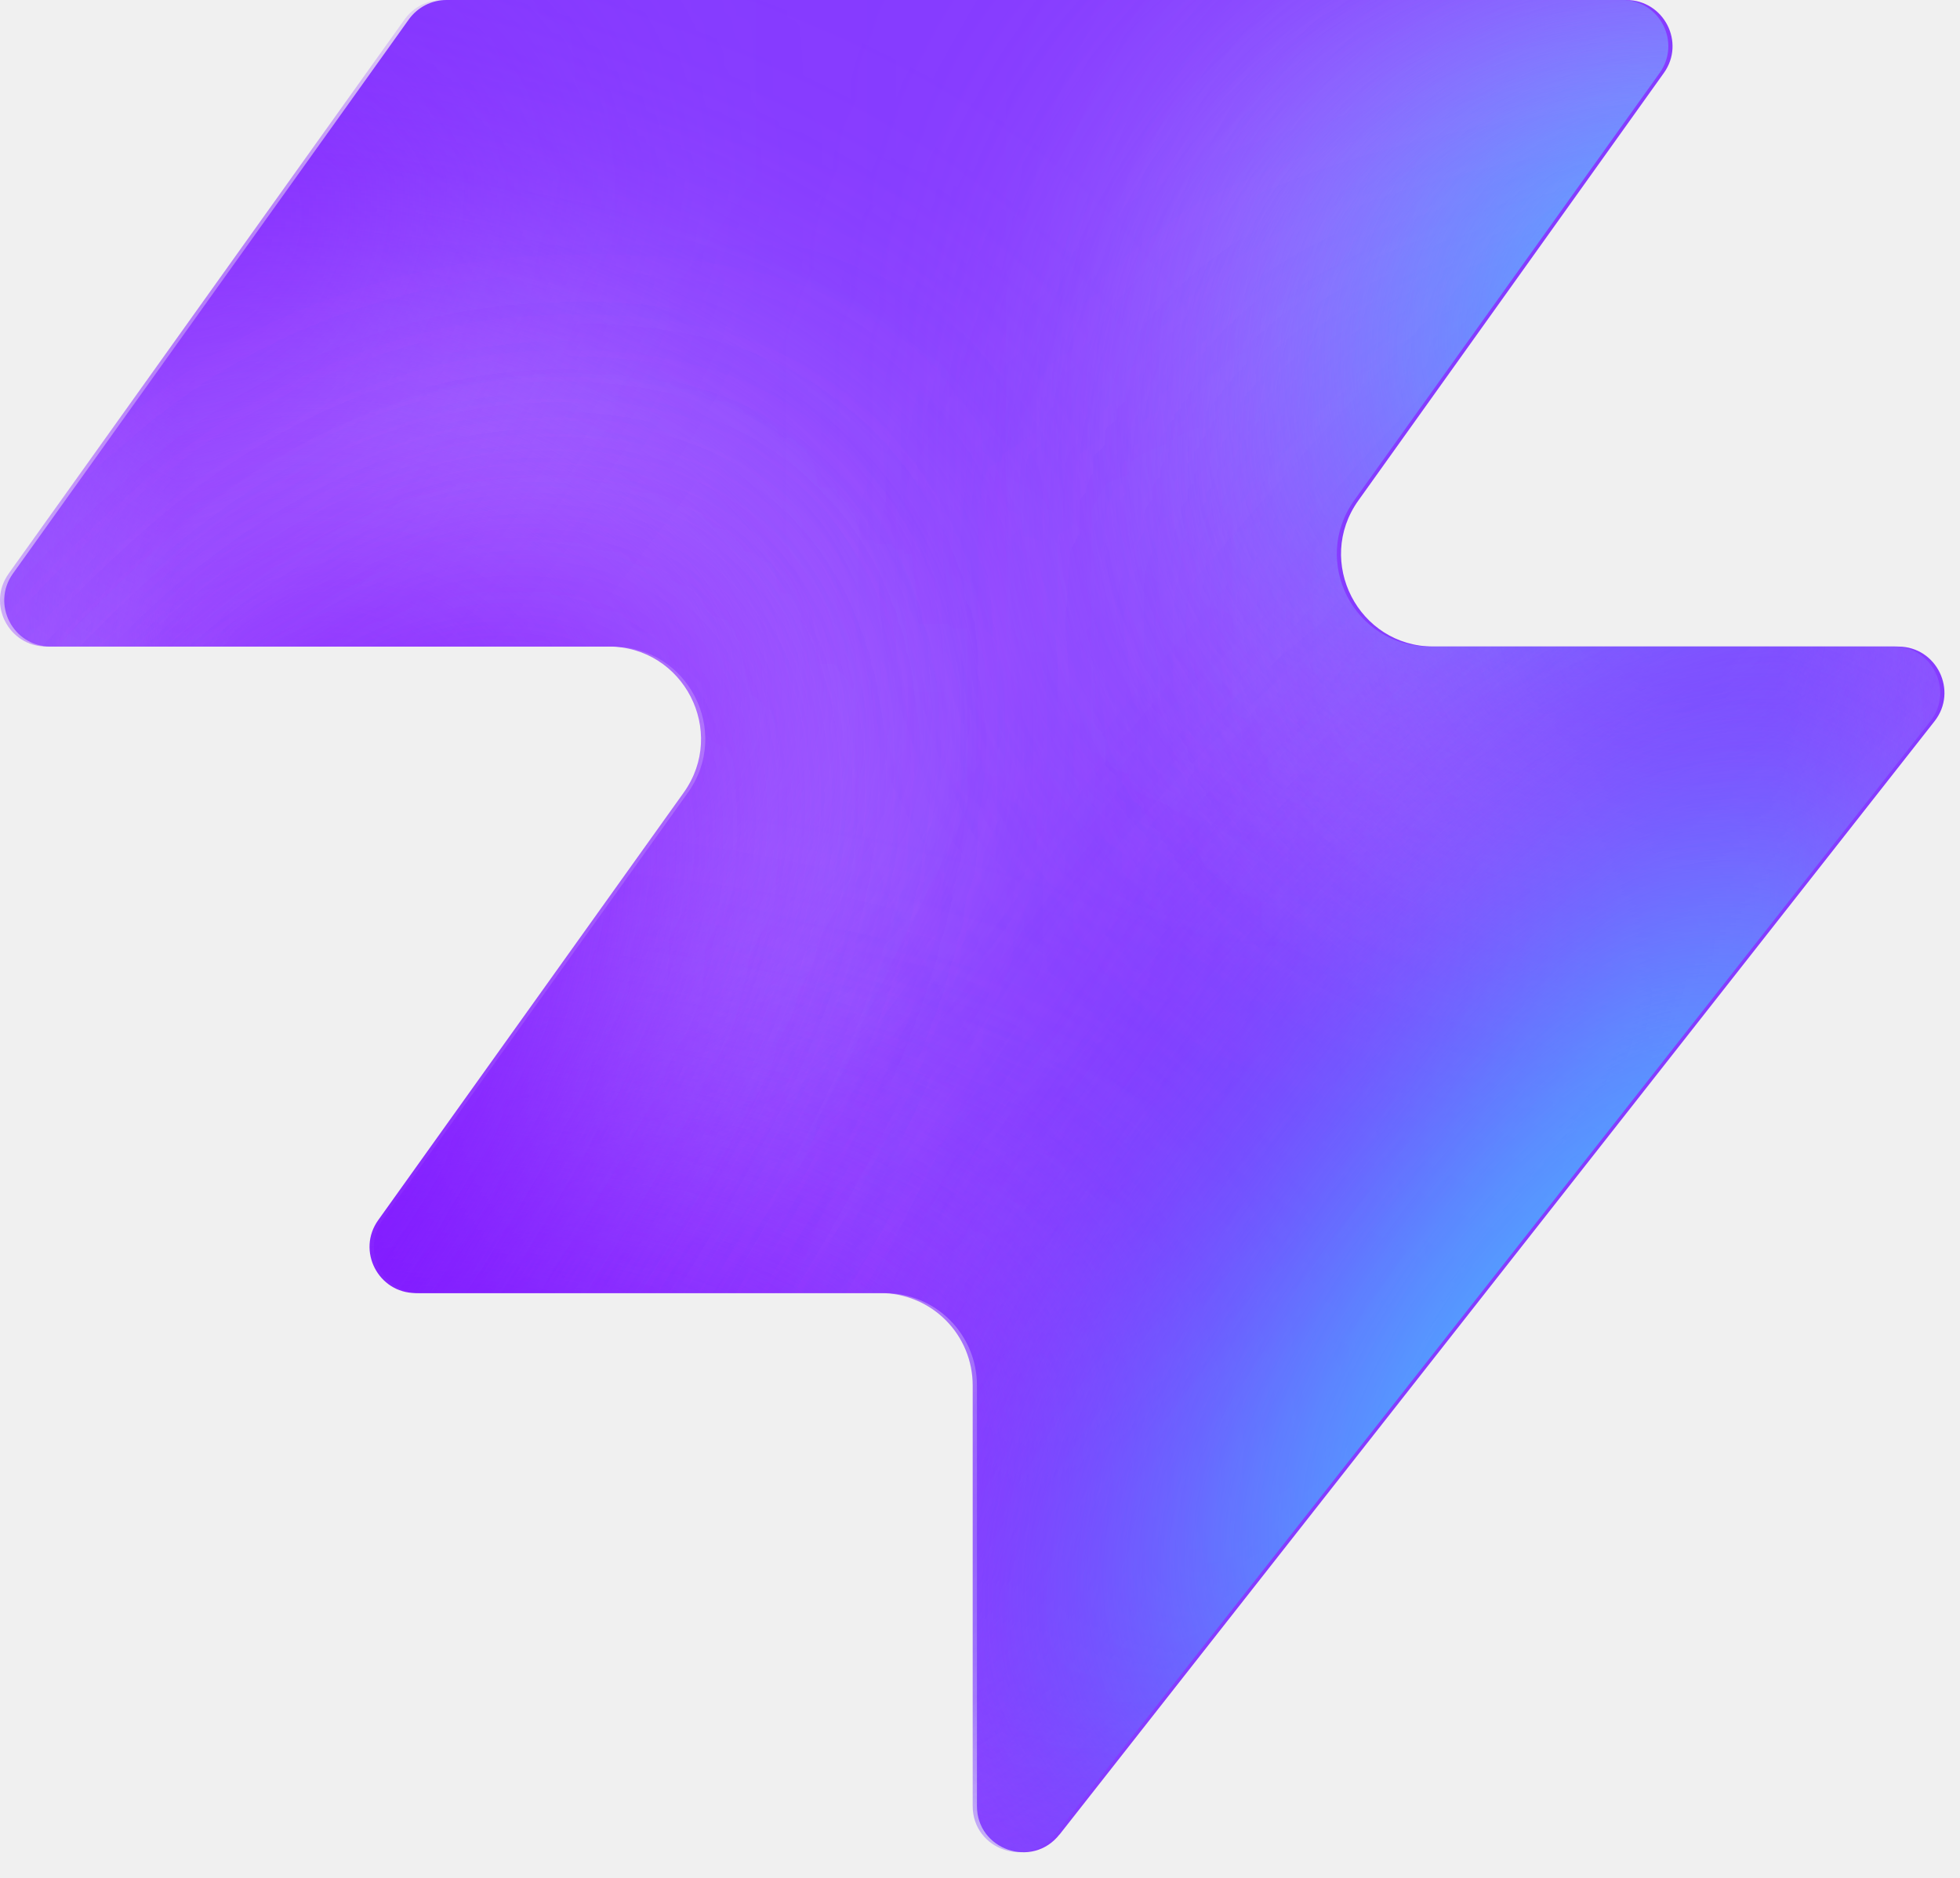
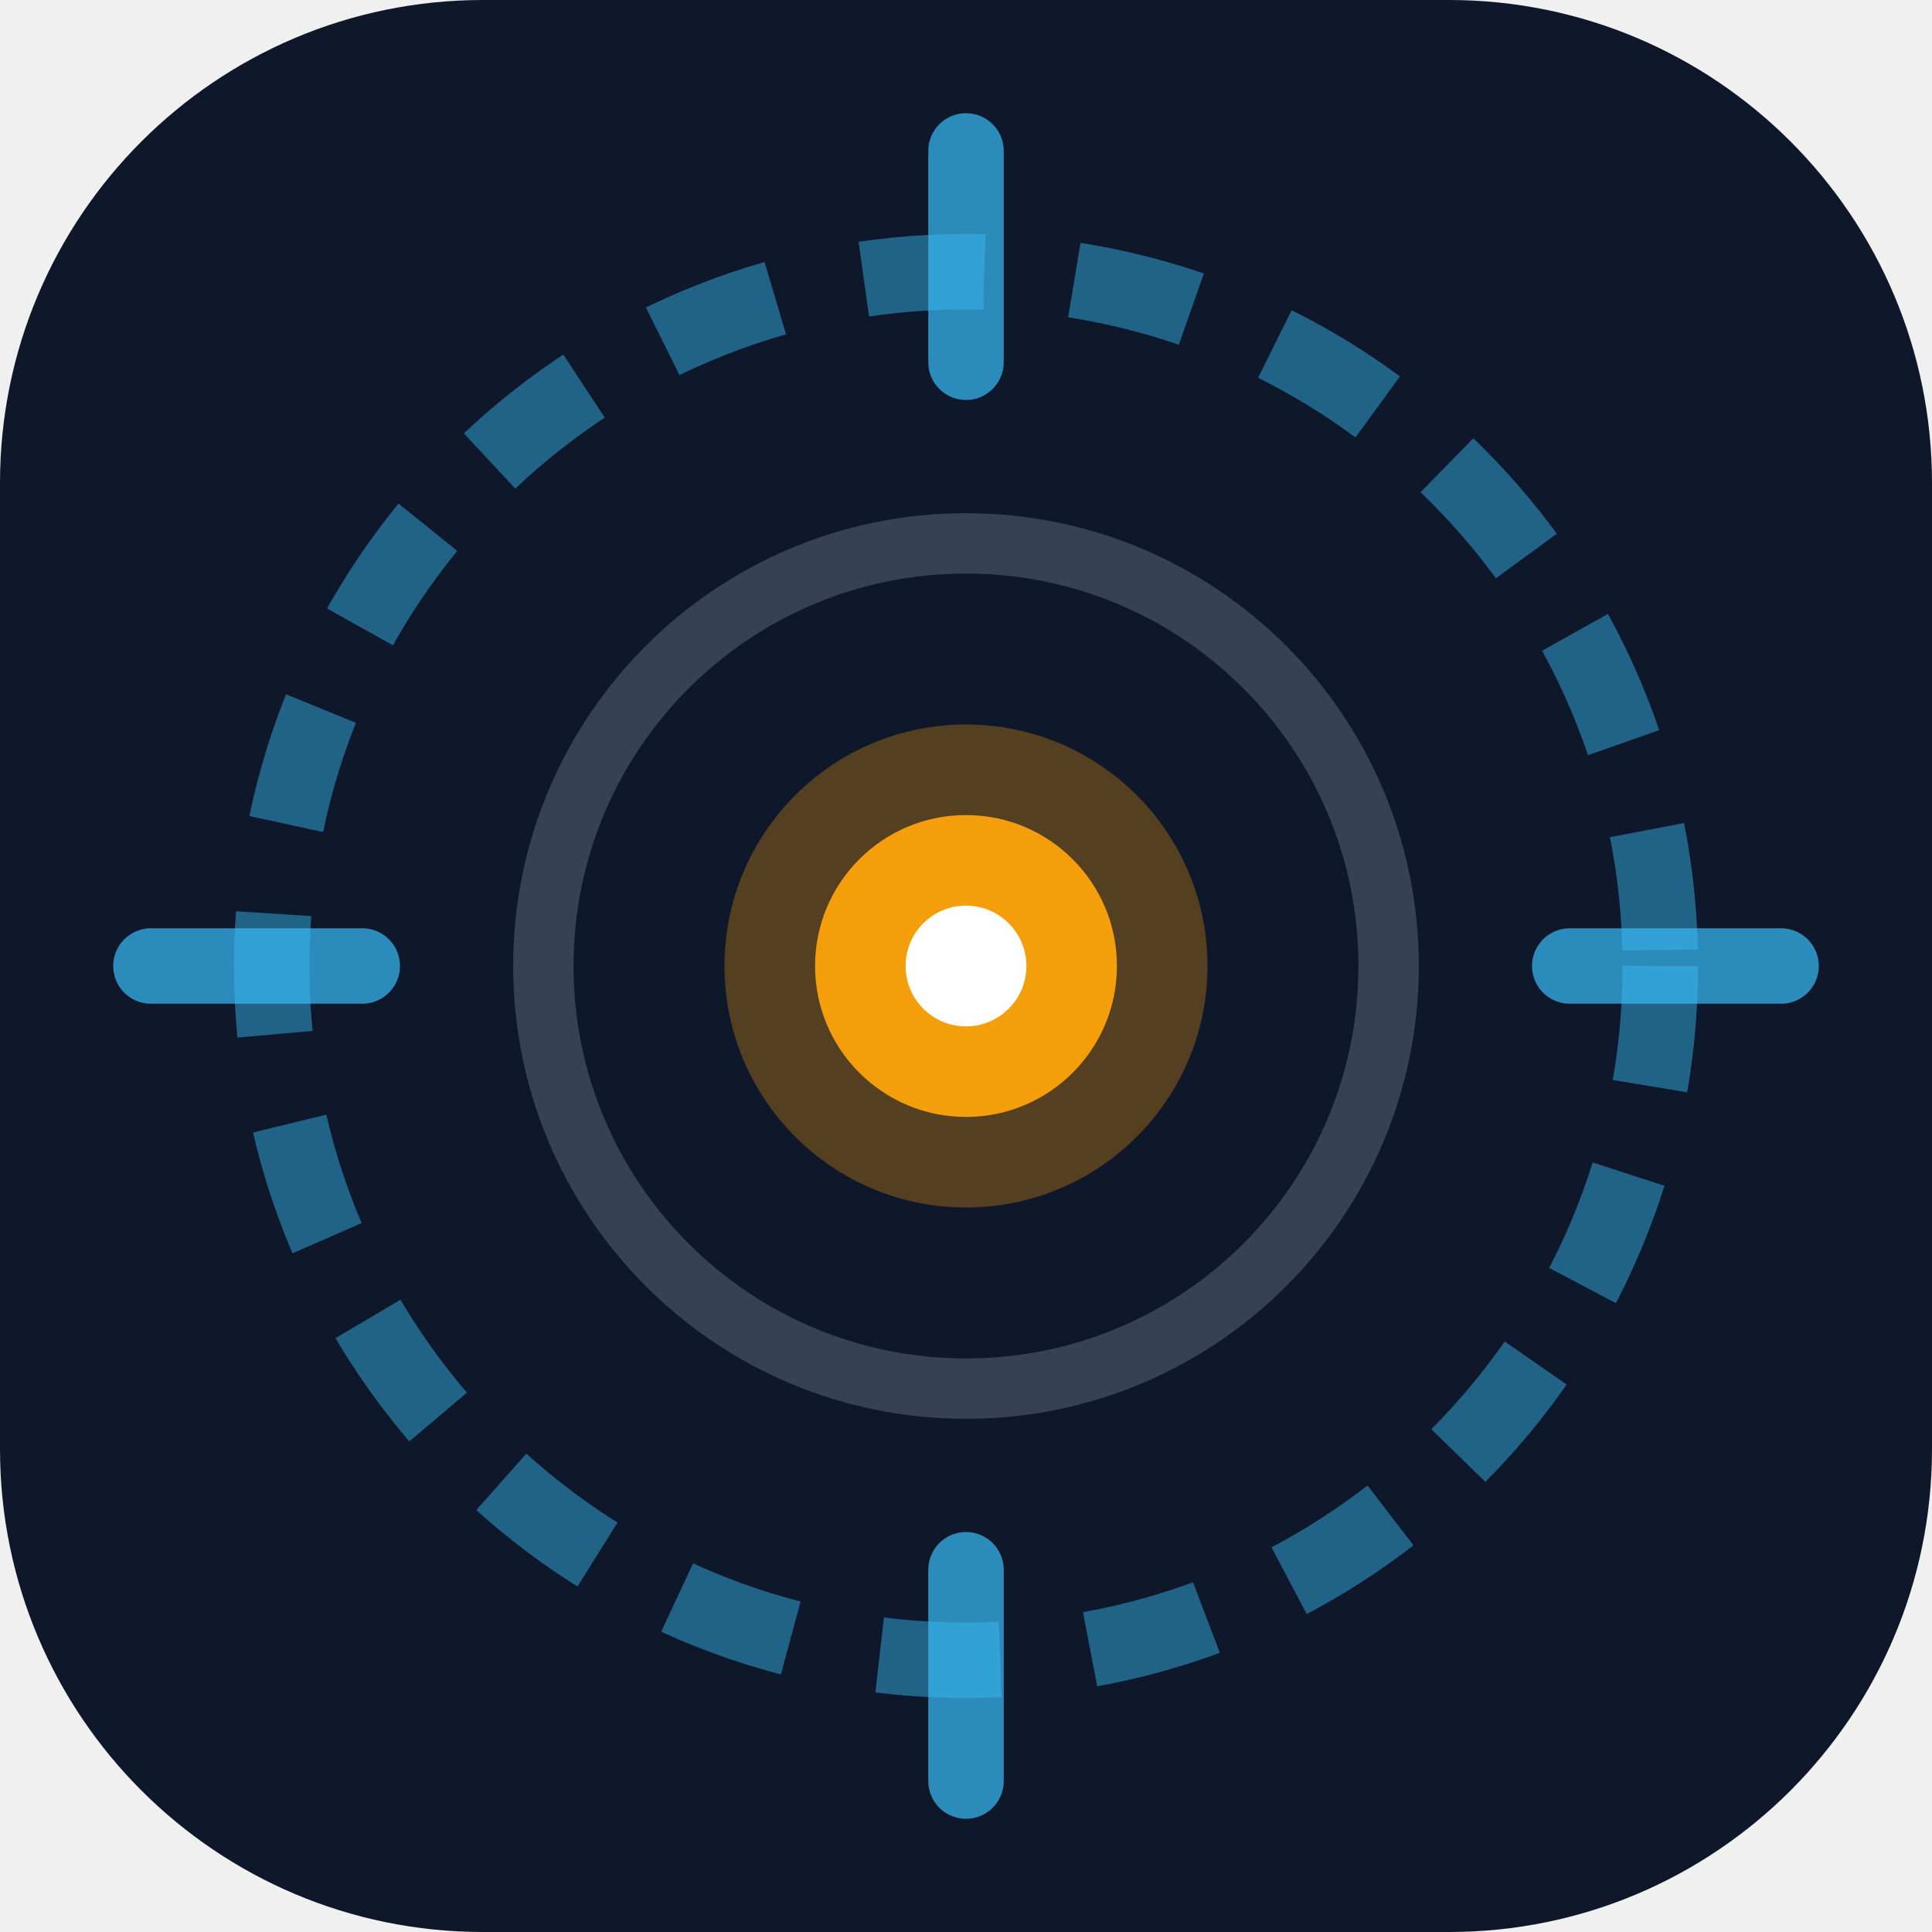
- <svg xmlns="http://www.w3.org/2000/svg" width="48" height="46" fill="none" viewBox="0 0 48 46">
-   <path fill="#863bff" d="M25.946 44.938c-.664.845-2.021.375-2.021-.698V33.937a2.26 2.26 0 0 0-2.262-2.262H10.287c-.92 0-1.456-1.04-.92-1.788l7.48-10.471c1.07-1.497 0-3.578-1.842-3.578H1.237c-.92 0-1.456-1.04-.92-1.788L10.013.474c.214-.297.556-.474.92-.474h28.894c.92 0 1.456 1.04.92 1.788l-7.48 10.471c-1.07 1.498 0 3.579 1.842 3.579h11.377c.943 0 1.473 1.088.89 1.83L25.947 44.94z" style="fill:#863bff;fill:color(display-p3 .525 .23 1);fill-opacity:1" />
-   <mask id="a" width="48" height="46" x="0" y="0" maskUnits="userSpaceOnUse" style="mask-type:alpha">
-     <path fill="#000" d="M25.842 44.938c-.664.844-2.021.375-2.021-.698V33.937a2.26 2.26 0 0 0-2.262-2.262H10.183c-.92 0-1.456-1.04-.92-1.788l7.48-10.471c1.07-1.498 0-3.579-1.842-3.579H1.133c-.92 0-1.456-1.04-.92-1.787L9.91.473c.214-.297.556-.474.92-.474h28.894c.92 0 1.456 1.04.92 1.788l-7.48 10.471c-1.07 1.498 0 3.578 1.842 3.578h11.377c.943 0 1.473 1.088.89 1.832L25.843 44.94z" style="fill:#000;fill-opacity:1" />
-   </mask>
-   <g mask="url(#a)">
-     <g filter="url(#b)">
-       <ellipse cx="5.508" cy="14.704" fill="#ede6ff" rx="5.508" ry="14.704" style="fill:#ede6ff;fill:color(display-p3 .927 .903 1);fill-opacity:1" transform="matrix(.00324 1 1 -.00324 -4.47 31.516)" />
-     </g>
-     <g filter="url(#c)">
-       <ellipse cx="10.399" cy="29.851" fill="#ede6ff" rx="10.399" ry="29.851" style="fill:#ede6ff;fill:color(display-p3 .927 .903 1);fill-opacity:1" transform="matrix(.00324 1 1 -.00324 -39.328 7.883)" />
-     </g>
-     <g filter="url(#d)">
-       <ellipse cx="5.508" cy="30.487" fill="#7e14ff" rx="5.508" ry="30.487" style="fill:#7e14ff;fill:color(display-p3 .492 .077 1);fill-opacity:1" transform="rotate(89.814 -25.913 -14.639)scale(1 -1)" />
-     </g>
-     <g filter="url(#e)">
-       <ellipse cx="5.508" cy="30.599" fill="#7e14ff" rx="5.508" ry="30.599" style="fill:#7e14ff;fill:color(display-p3 .492 .077 1);fill-opacity:1" transform="rotate(89.814 -32.644 -3.334)scale(1 -1)" />
-     </g>
-     <g filter="url(#f)">
-       <ellipse cx="5.508" cy="30.599" fill="#7e14ff" rx="5.508" ry="30.599" style="fill:#7e14ff;fill:color(display-p3 .492 .077 1);fill-opacity:1" transform="matrix(.00324 1 1 -.00324 -34.34 30.47)" />
-     </g>
-     <g filter="url(#g)">
-       <ellipse cx="14.072" cy="22.078" fill="#ede6ff" rx="14.072" ry="22.078" style="fill:#ede6ff;fill:color(display-p3 .927 .903 1);fill-opacity:1" transform="rotate(93.35 24.506 48.493)scale(-1 1)" />
-     </g>
-     <g filter="url(#h)">
-       <ellipse cx="3.47" cy="21.501" fill="#7e14ff" rx="3.47" ry="21.501" style="fill:#7e14ff;fill:color(display-p3 .492 .077 1);fill-opacity:1" transform="rotate(89.009 28.708 47.59)scale(-1 1)" />
-     </g>
-     <g filter="url(#i)">
-       <ellipse cx="3.47" cy="21.501" fill="#7e14ff" rx="3.47" ry="21.501" style="fill:#7e14ff;fill:color(display-p3 .492 .077 1);fill-opacity:1" transform="rotate(89.009 28.708 47.59)scale(-1 1)" />
-     </g>
-     <g filter="url(#j)">
-       <ellipse cx=".387" cy="8.972" fill="#7e14ff" rx="4.407" ry="29.108" style="fill:#7e14ff;fill:color(display-p3 .492 .077 1);fill-opacity:1" transform="rotate(39.51 .387 8.972)" />
-     </g>
-     <g filter="url(#k)">
-       <ellipse cx="47.523" cy="-6.092" fill="#7e14ff" rx="4.407" ry="29.108" style="fill:#7e14ff;fill:color(display-p3 .492 .077 1);fill-opacity:1" transform="rotate(37.892 47.523 -6.092)" />
-     </g>
-     <g filter="url(#l)">
-       <ellipse cx="41.412" cy="6.333" fill="#47bfff" rx="5.971" ry="9.665" style="fill:#47bfff;fill:color(display-p3 .28 .748 1);fill-opacity:1" transform="rotate(37.892 41.412 6.333)" />
-     </g>
-     <g filter="url(#m)">
-       <ellipse cx="-1.879" cy="38.332" fill="#7e14ff" rx="4.407" ry="29.108" style="fill:#7e14ff;fill:color(display-p3 .492 .077 1);fill-opacity:1" transform="rotate(37.892 -1.88 38.332)" />
-     </g>
-     <g filter="url(#n)">
-       <ellipse cx="-1.879" cy="38.332" fill="#7e14ff" rx="4.407" ry="29.108" style="fill:#7e14ff;fill:color(display-p3 .492 .077 1);fill-opacity:1" transform="rotate(37.892 -1.88 38.332)" />
-     </g>
-     <g filter="url(#o)">
-       <ellipse cx="35.651" cy="29.907" fill="#7e14ff" rx="4.407" ry="29.108" style="fill:#7e14ff;fill:color(display-p3 .492 .077 1);fill-opacity:1" transform="rotate(37.892 35.651 29.907)" />
-     </g>
-     <g filter="url(#p)">
-       <ellipse cx="38.418" cy="32.4" fill="#47bfff" rx="5.971" ry="15.297" style="fill:#47bfff;fill:color(display-p3 .28 .748 1);fill-opacity:1" transform="rotate(37.892 38.418 32.4)" />
-     </g>
-   </g>
-   <defs>
-     <filter id="b" width="60.045" height="41.654" x="-19.77" y="16.149" color-interpolation-filters="sRGB" filterUnits="userSpaceOnUse">
-       <feFlood flood-opacity="0" result="BackgroundImageFix" />
-       <feBlend in="SourceGraphic" in2="BackgroundImageFix" result="shape" />
-       <feGaussianBlur result="effect1_foregroundBlur_2002_17158" stdDeviation="7.659" />
-     </filter>
-     <filter id="c" width="90.34" height="51.437" x="-54.613" y="-7.533" color-interpolation-filters="sRGB" filterUnits="userSpaceOnUse">
-       <feFlood flood-opacity="0" result="BackgroundImageFix" />
-       <feBlend in="SourceGraphic" in2="BackgroundImageFix" result="shape" />
-       <feGaussianBlur result="effect1_foregroundBlur_2002_17158" stdDeviation="7.659" />
-     </filter>
-     <filter id="d" width="79.355" height="29.4" x="-49.64" y="2.03" color-interpolation-filters="sRGB" filterUnits="userSpaceOnUse">
-       <feFlood flood-opacity="0" result="BackgroundImageFix" />
-       <feBlend in="SourceGraphic" in2="BackgroundImageFix" result="shape" />
-       <feGaussianBlur result="effect1_foregroundBlur_2002_17158" stdDeviation="4.596" />
-     </filter>
-     <filter id="e" width="79.579" height="29.4" x="-45.045" y="20.029" color-interpolation-filters="sRGB" filterUnits="userSpaceOnUse">
-       <feFlood flood-opacity="0" result="BackgroundImageFix" />
-       <feBlend in="SourceGraphic" in2="BackgroundImageFix" result="shape" />
-       <feGaussianBlur result="effect1_foregroundBlur_2002_17158" stdDeviation="4.596" />
-     </filter>
-     <filter id="f" width="79.579" height="29.4" x="-43.513" y="21.178" color-interpolation-filters="sRGB" filterUnits="userSpaceOnUse">
-       <feFlood flood-opacity="0" result="BackgroundImageFix" />
-       <feBlend in="SourceGraphic" in2="BackgroundImageFix" result="shape" />
-       <feGaussianBlur result="effect1_foregroundBlur_2002_17158" stdDeviation="4.596" />
-     </filter>
-     <filter id="g" width="74.749" height="58.852" x="15.756" y="-17.901" color-interpolation-filters="sRGB" filterUnits="userSpaceOnUse">
-       <feFlood flood-opacity="0" result="BackgroundImageFix" />
-       <feBlend in="SourceGraphic" in2="BackgroundImageFix" result="shape" />
-       <feGaussianBlur result="effect1_foregroundBlur_2002_17158" stdDeviation="7.659" />
-     </filter>
-     <filter id="h" width="61.377" height="25.362" x="23.548" y="2.284" color-interpolation-filters="sRGB" filterUnits="userSpaceOnUse">
-       <feFlood flood-opacity="0" result="BackgroundImageFix" />
-       <feBlend in="SourceGraphic" in2="BackgroundImageFix" result="shape" />
-       <feGaussianBlur result="effect1_foregroundBlur_2002_17158" stdDeviation="4.596" />
-     </filter>
-     <filter id="i" width="61.377" height="25.362" x="23.548" y="2.284" color-interpolation-filters="sRGB" filterUnits="userSpaceOnUse">
-       <feFlood flood-opacity="0" result="BackgroundImageFix" />
-       <feBlend in="SourceGraphic" in2="BackgroundImageFix" result="shape" />
-       <feGaussianBlur result="effect1_foregroundBlur_2002_17158" stdDeviation="4.596" />
-     </filter>
-     <filter id="j" width="56.045" height="63.649" x="-27.636" y="-22.853" color-interpolation-filters="sRGB" filterUnits="userSpaceOnUse">
-       <feFlood flood-opacity="0" result="BackgroundImageFix" />
-       <feBlend in="SourceGraphic" in2="BackgroundImageFix" result="shape" />
-       <feGaussianBlur result="effect1_foregroundBlur_2002_17158" stdDeviation="4.596" />
-     </filter>
-     <filter id="k" width="54.814" height="64.646" x="20.116" y="-38.415" color-interpolation-filters="sRGB" filterUnits="userSpaceOnUse">
-       <feFlood flood-opacity="0" result="BackgroundImageFix" />
-       <feBlend in="SourceGraphic" in2="BackgroundImageFix" result="shape" />
-       <feGaussianBlur result="effect1_foregroundBlur_2002_17158" stdDeviation="4.596" />
-     </filter>
-     <filter id="l" width="33.541" height="35.313" x="24.641" y="-11.323" color-interpolation-filters="sRGB" filterUnits="userSpaceOnUse">
-       <feFlood flood-opacity="0" result="BackgroundImageFix" />
-       <feBlend in="SourceGraphic" in2="BackgroundImageFix" result="shape" />
-       <feGaussianBlur result="effect1_foregroundBlur_2002_17158" stdDeviation="4.596" />
-     </filter>
-     <filter id="m" width="54.814" height="64.646" x="-29.286" y="6.009" color-interpolation-filters="sRGB" filterUnits="userSpaceOnUse">
-       <feFlood flood-opacity="0" result="BackgroundImageFix" />
-       <feBlend in="SourceGraphic" in2="BackgroundImageFix" result="shape" />
-       <feGaussianBlur result="effect1_foregroundBlur_2002_17158" stdDeviation="4.596" />
-     </filter>
-     <filter id="n" width="54.814" height="64.646" x="-29.286" y="6.009" color-interpolation-filters="sRGB" filterUnits="userSpaceOnUse">
-       <feFlood flood-opacity="0" result="BackgroundImageFix" />
-       <feBlend in="SourceGraphic" in2="BackgroundImageFix" result="shape" />
-       <feGaussianBlur result="effect1_foregroundBlur_2002_17158" stdDeviation="4.596" />
-     </filter>
-     <filter id="o" width="54.814" height="64.646" x="8.244" y="-2.416" color-interpolation-filters="sRGB" filterUnits="userSpaceOnUse">
-       <feFlood flood-opacity="0" result="BackgroundImageFix" />
-       <feBlend in="SourceGraphic" in2="BackgroundImageFix" result="shape" />
-       <feGaussianBlur result="effect1_foregroundBlur_2002_17158" stdDeviation="4.596" />
-     </filter>
-     <filter id="p" width="39.409" height="43.623" x="18.713" y="10.588" color-interpolation-filters="sRGB" filterUnits="userSpaceOnUse">
-       <feFlood flood-opacity="0" result="BackgroundImageFix" />
-       <feBlend in="SourceGraphic" in2="BackgroundImageFix" result="shape" />
-       <feGaussianBlur result="effect1_foregroundBlur_2002_17158" stdDeviation="4.596" />
-     </filter>
-   </defs>
+ <svg xmlns="http://www.w3.org/2000/svg" viewBox="0 0 64 64" fill="none">
+   <rect width="64" height="64" rx="16" fill="#0F172A" />
+   <circle cx="32" cy="32" r="23" stroke="#38BDF8" stroke-width="2.5" stroke-dasharray="4 3" stroke-opacity="0.45" />
+   <path d="M32 5V12M32 52V59M5 32H12M52 32H59" stroke="#38BDF8" stroke-width="2.5" stroke-linecap="round" stroke-opacity="0.7" />
+   <circle cx="32" cy="32" r="14" stroke="#94A3B8" stroke-width="2" stroke-opacity="0.3" />
+   <circle cx="32" cy="32" r="8" fill="#F59E0B" fill-opacity="0.3" />
+   <circle cx="32" cy="32" r="5" fill="#F59E0B" />
+   <circle cx="32" cy="32" r="2" fill="#FFFFFF" />
</svg>
